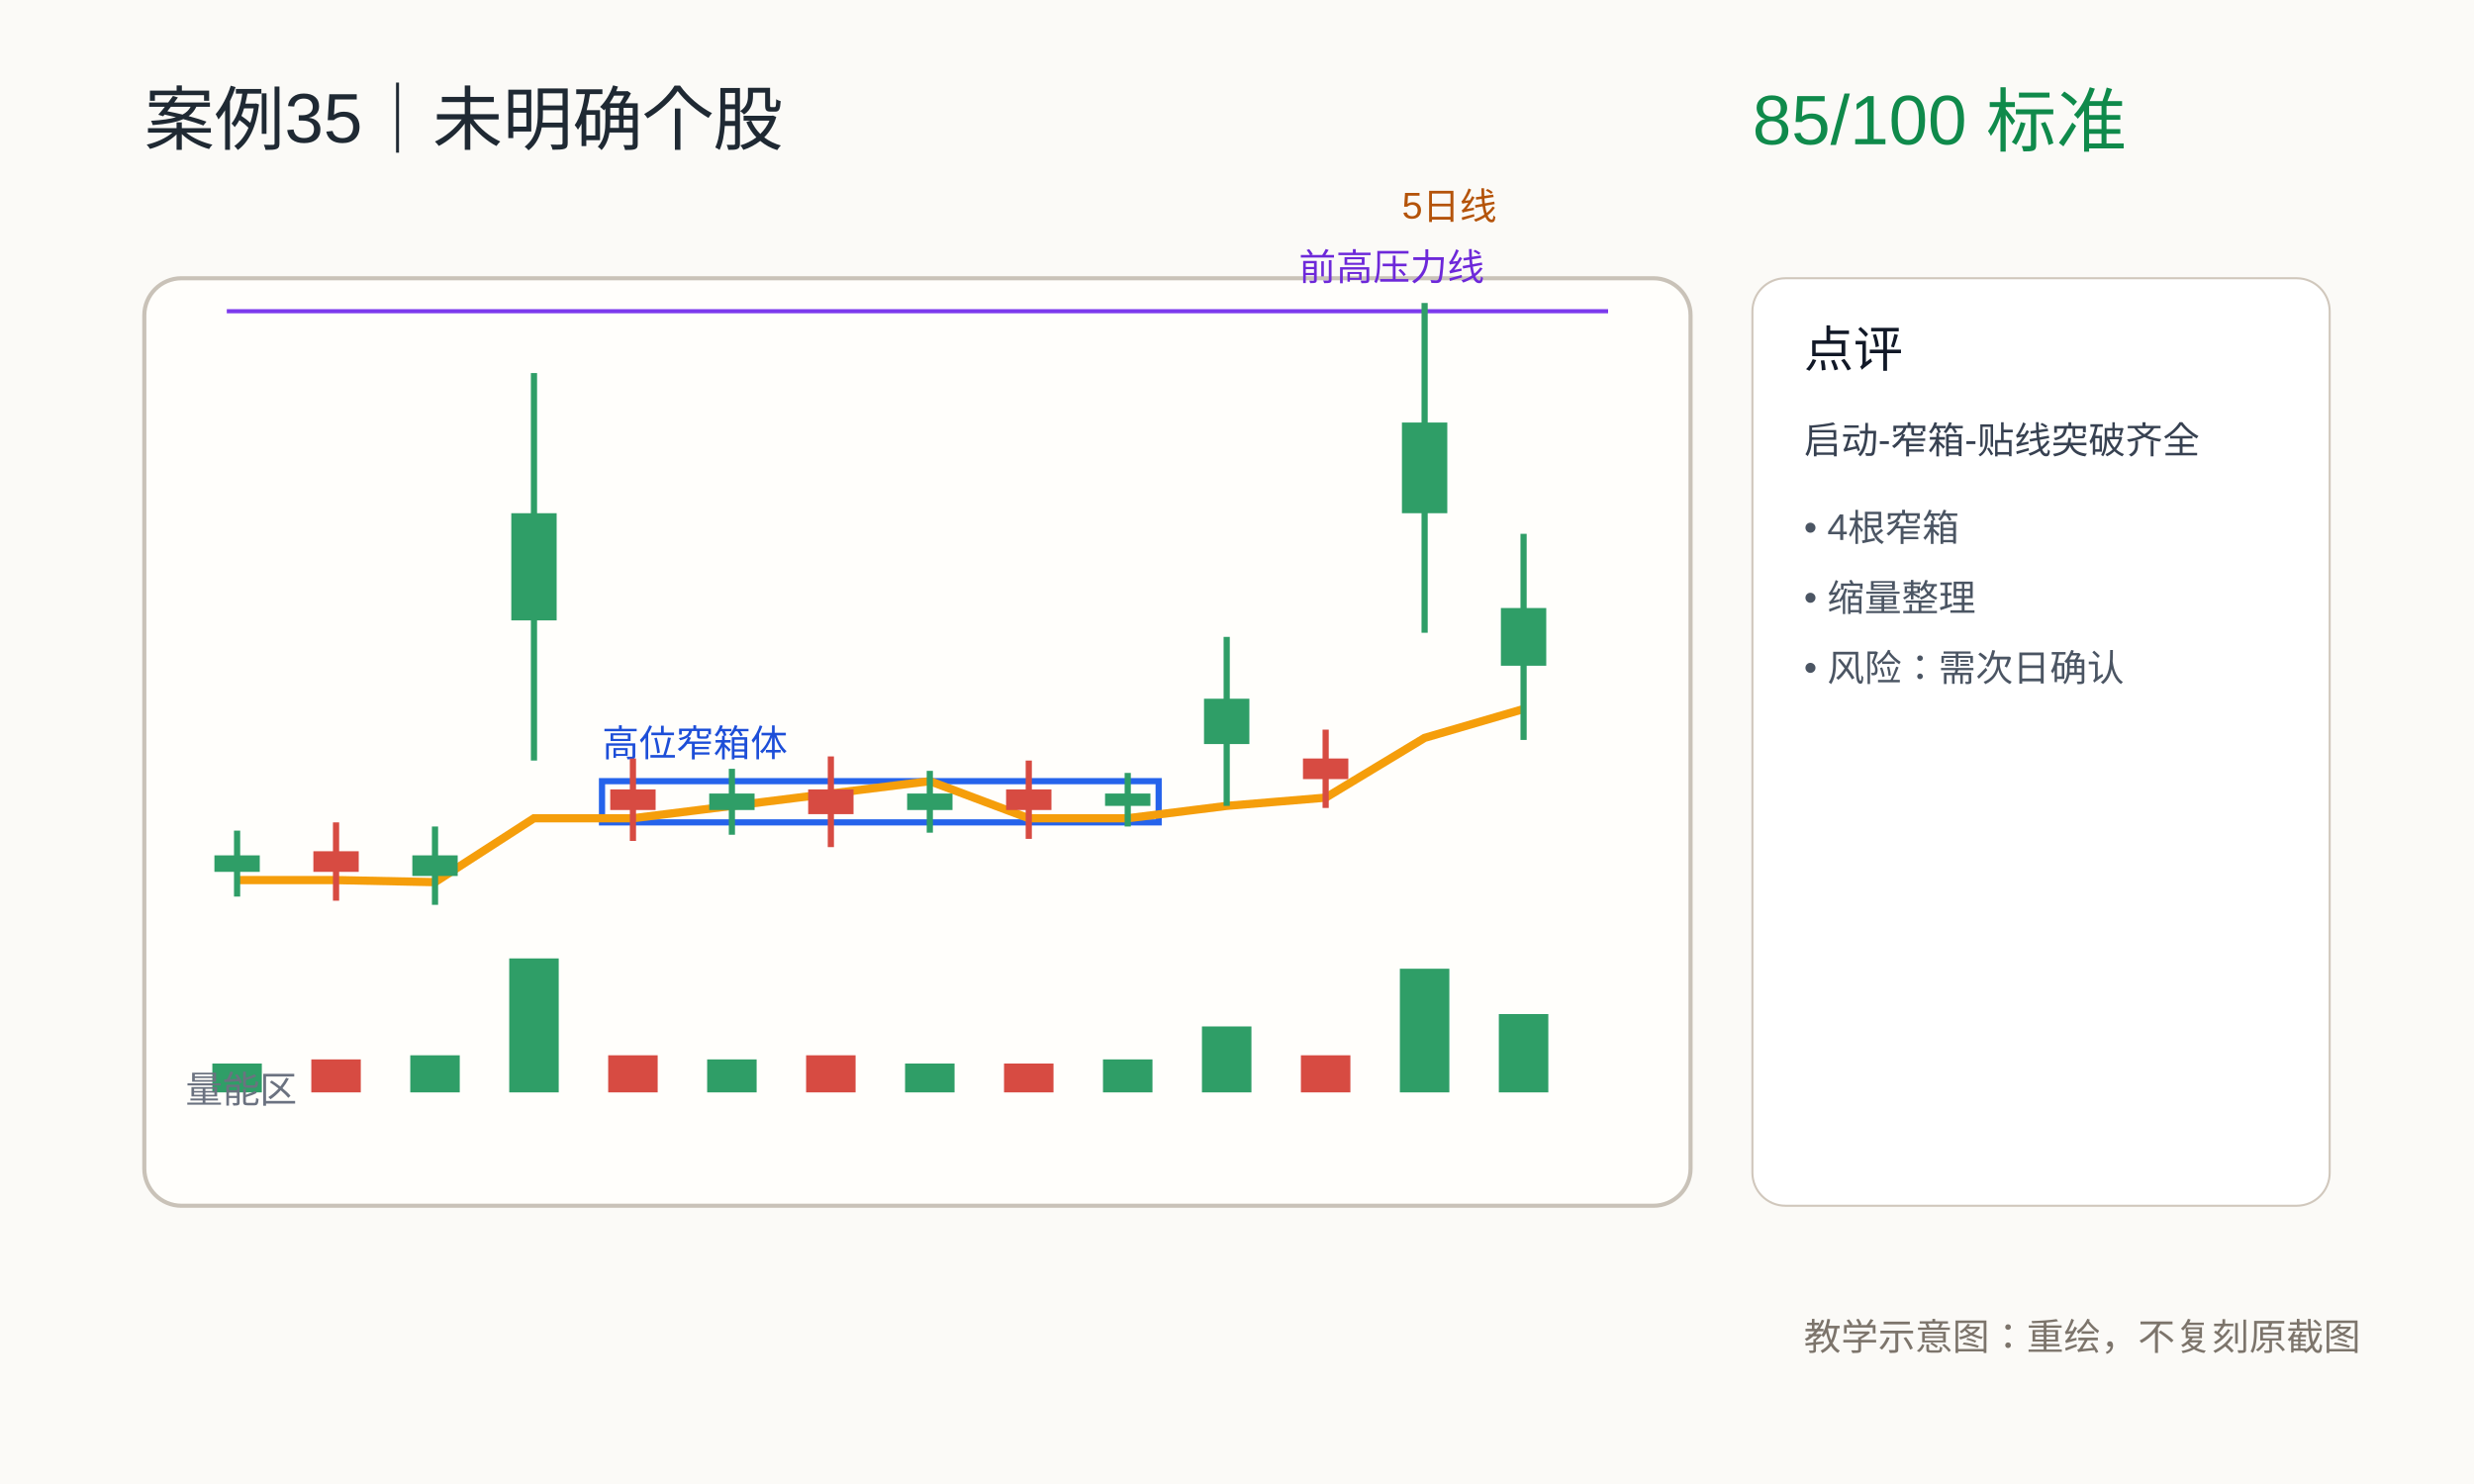
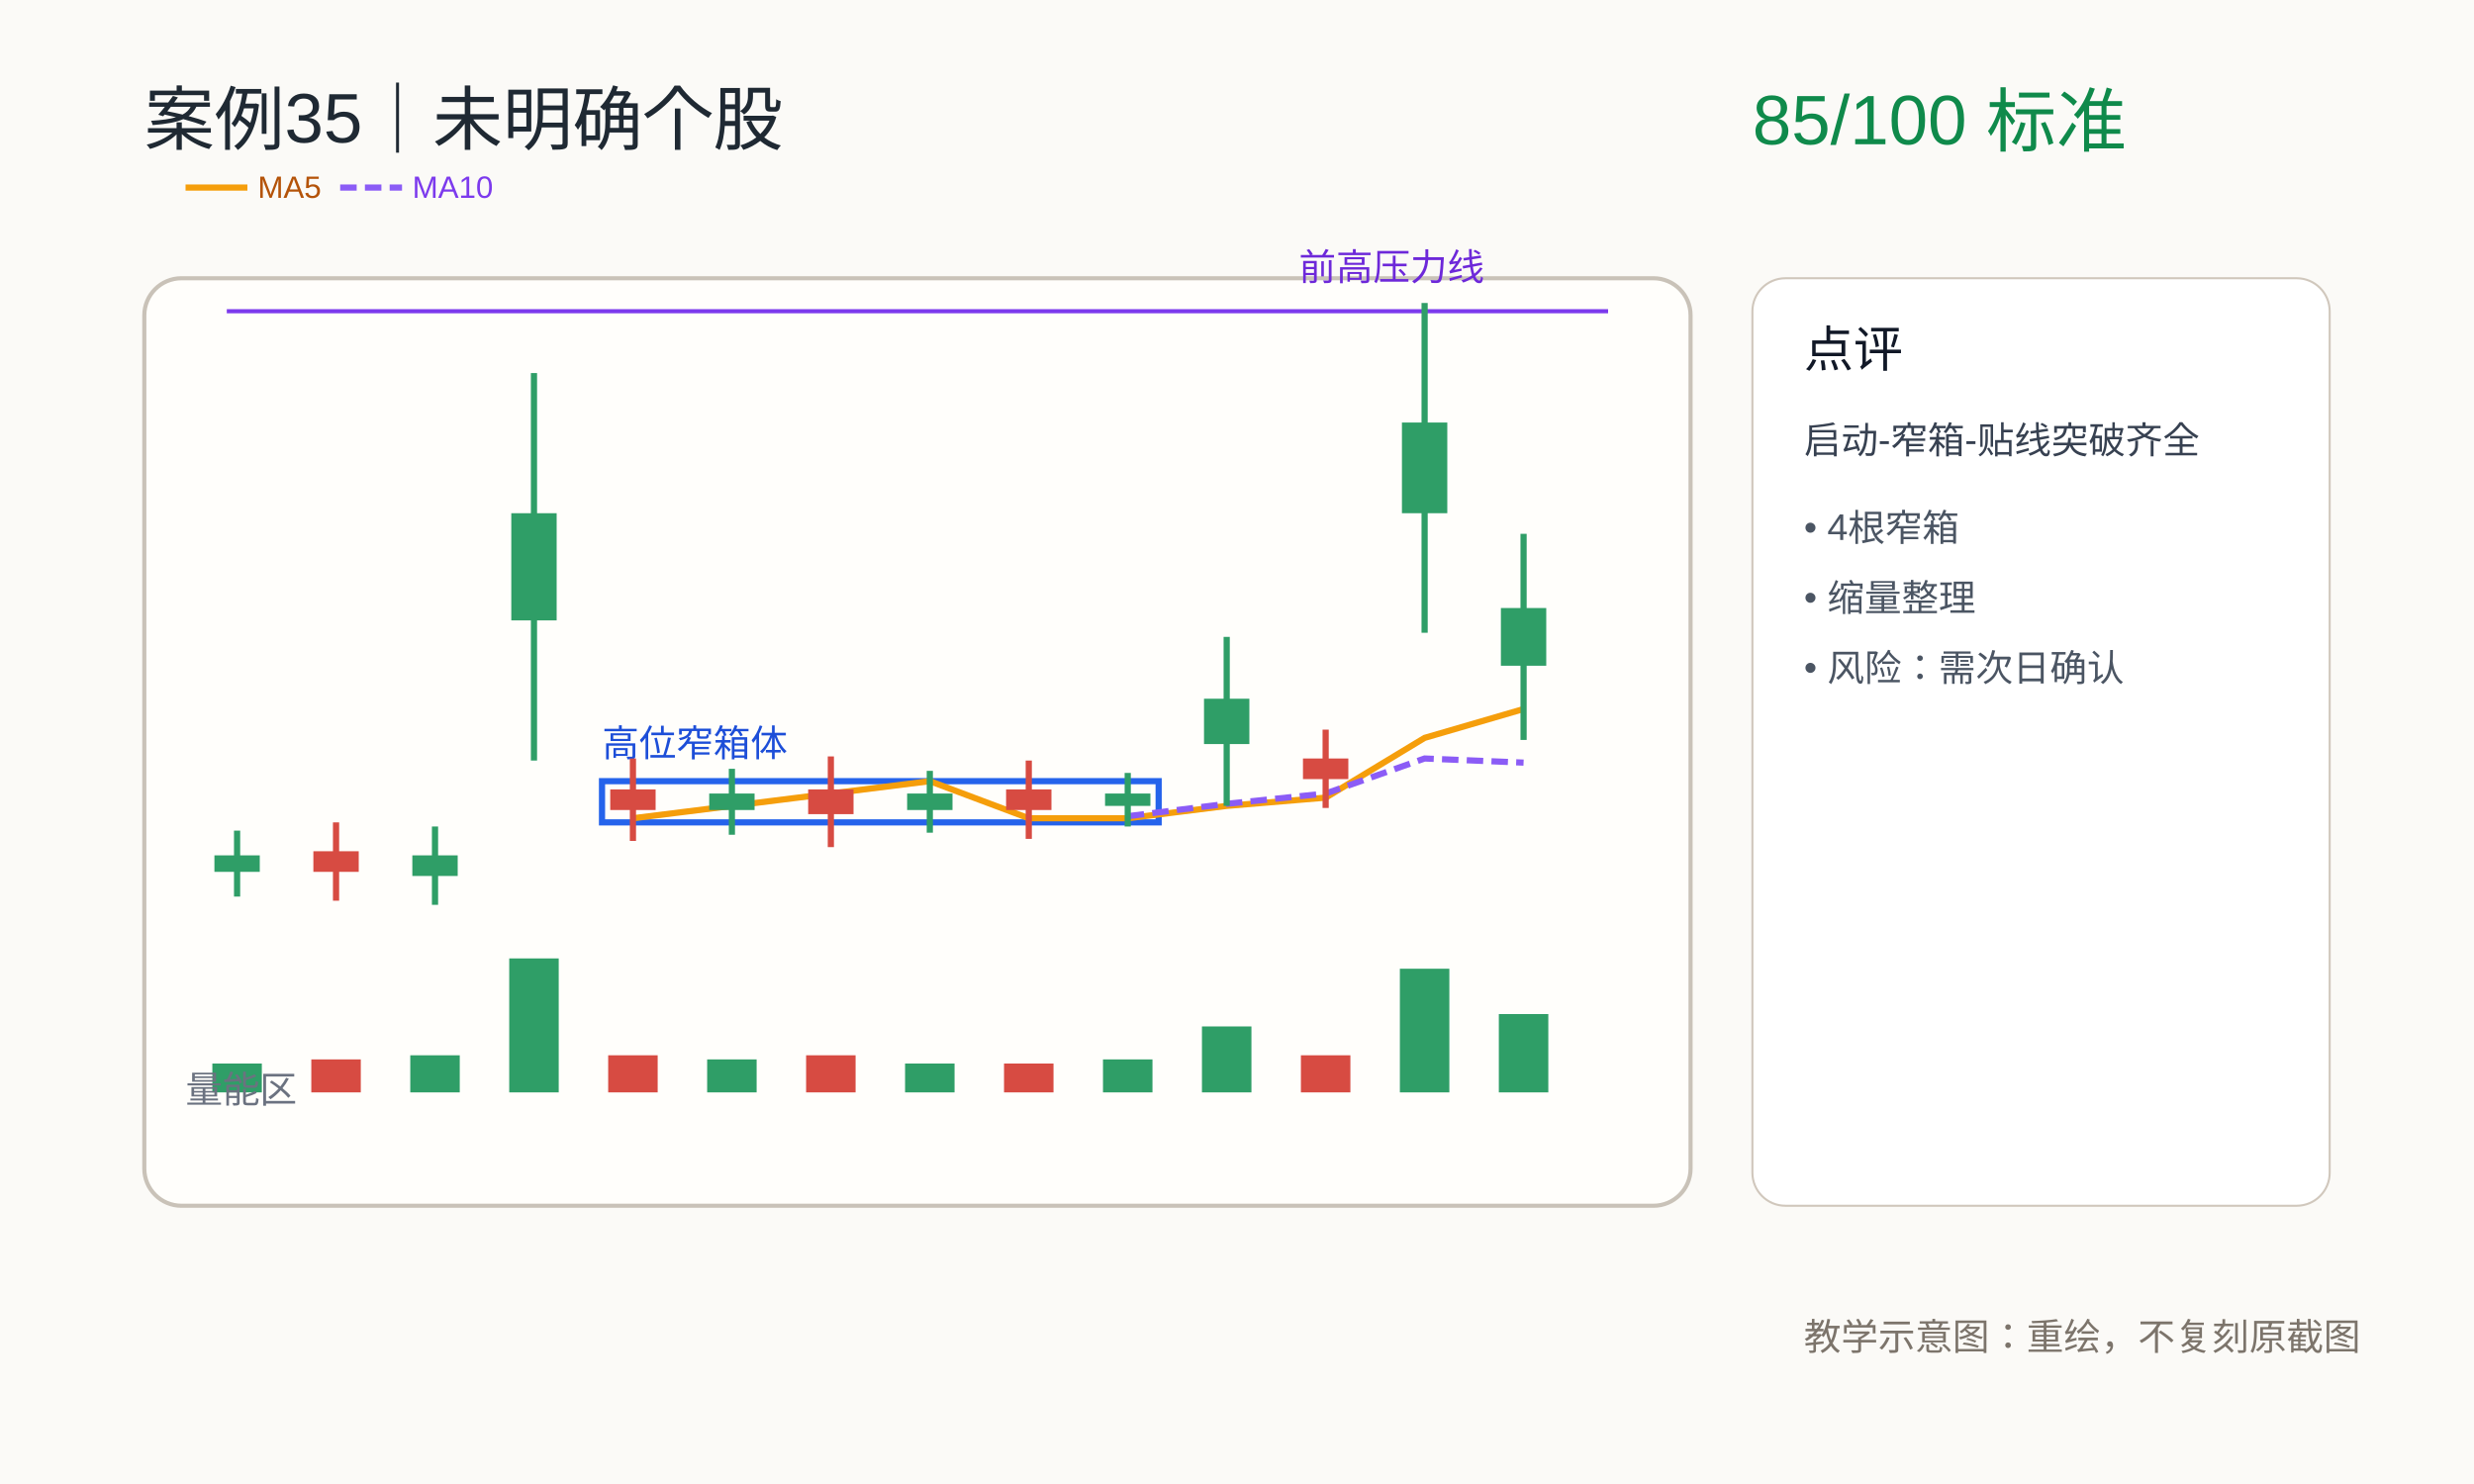
<svg xmlns="http://www.w3.org/2000/svg" width="1200" height="720" viewBox="0 0 1200 720">
  <rect width="1200" height="720" fill="#fbfaf7" />
  <rect x="70" y="135" width="750" height="450" rx="18" fill="#fffefb" stroke="#c9c2b8" stroke-width="2" />
  <text x="70" y="70" font-size="34" font-family="PingFang SC, Arial" fill="#1f2933">案例35｜未明确个股</text>
  <text x="850" y="70" font-size="34" font-family="PingFang SC, Arial" fill="#0f8a4b">85/100  标准</text>
  <line x1="110" y1="151" x2="780" y2="151" stroke="#7c3aed" stroke-width="2" />
  <text x="630" y="136" font-size="18" font-family="PingFang SC, Arial" fill="#6d28d9">前高压力线</text>
  <rect x="292" y="379" width="270" height="20" fill="none" stroke="#2563eb" stroke-width="3" />
  <text x="292" y="367" font-size="18" font-family="PingFang SC, Arial" fill="#1d4ed8">高位窄箱体</text>
-   <polyline points="115,427 163,427 211,428 259,397 307,397 355,391 403,385 451,379 499,397 547,397 595,391 643,387 691,358 739,344" fill="none" stroke="#f59e0b" stroke-width="4" />
-   <text x="680" y="106" font-size="18" font-family="PingFang SC, Arial" fill="#b45309">5日线</text>
+   <polyline points="307,397 355,391 403,385 451,379 499,397 547,397 595,391 643,387 691,358 739,344" fill="none" stroke="#f59e0b" stroke-width="3" />
+   <polyline points="547,396 595,390 643,385 691,368 739,370" fill="none" stroke="#8b5cf6" stroke-width="3" stroke-dasharray="8,4" />
+   <line x1="90" y1="91" x2="120" y2="91" stroke="#f59e0b" stroke-width="3" />
+   <text x="125" y="96" font-size="15" font-family="PingFang SC, Arial" fill="#b45309">MA5</text>
+   <line x1="165" y1="91" x2="195" y2="91" stroke="#8b5cf6" stroke-width="3" stroke-dasharray="8,4" />
+   <text x="200" y="96" font-size="15" font-family="PingFang SC, Arial" fill="#7c3aed">MA10</text>
  <line x1="115" y1="403" x2="115" y2="435" stroke="#2f9e67" stroke-width="3" />
  <rect x="104" y="415" width="22" height="8" fill="#2f9e67" />
  <line x1="163" y1="399" x2="163" y2="437" stroke="#d74b42" stroke-width="3" />
  <rect x="152" y="413" width="22" height="10" fill="#d74b42" />
  <line x1="211" y1="401" x2="211" y2="439" stroke="#2f9e67" stroke-width="3" />
  <rect x="200" y="415" width="22" height="10" fill="#2f9e67" />
  <line x1="259" y1="181" x2="259" y2="369" stroke="#2f9e67" stroke-width="3" />
  <rect x="248" y="249" width="22" height="52" fill="#2f9e67" />
  <line x1="307" y1="368" x2="307" y2="408" stroke="#d74b42" stroke-width="3" />
  <rect x="296" y="383" width="22" height="10" fill="#d74b42" />
  <line x1="355" y1="373" x2="355" y2="405" stroke="#2f9e67" stroke-width="3" />
  <rect x="344" y="385" width="22" height="8" fill="#2f9e67" />
  <line x1="403" y1="367" x2="403" y2="411" stroke="#d74b42" stroke-width="3" />
  <rect x="392" y="383" width="22" height="12" fill="#d74b42" />
  <line x1="451" y1="374" x2="451" y2="404" stroke="#2f9e67" stroke-width="3" />
  <rect x="440" y="385" width="22" height="8" fill="#2f9e67" />
  <line x1="499" y1="369" x2="499" y2="407" stroke="#d74b42" stroke-width="3" />
  <rect x="488" y="383" width="22" height="10" fill="#d74b42" />
  <line x1="547" y1="375" x2="547" y2="401" stroke="#2f9e67" stroke-width="3" />
  <rect x="536" y="385" width="22" height="6" fill="#2f9e67" />
  <line x1="595" y1="309" x2="595" y2="391" stroke="#2f9e67" stroke-width="3" />
  <rect x="584" y="339" width="22" height="22" fill="#2f9e67" />
  <line x1="643" y1="354" x2="643" y2="392" stroke="#d74b42" stroke-width="3" />
  <rect x="632" y="368" width="22" height="10" fill="#d74b42" />
  <line x1="691" y1="147" x2="691" y2="307" stroke="#2f9e67" stroke-width="3" />
  <rect x="680" y="205" width="22" height="44" fill="#2f9e67" />
  <line x1="739" y1="259" x2="739" y2="359" stroke="#2f9e67" stroke-width="3" />
  <rect x="728" y="295" width="22" height="28" fill="#2f9e67" />
  <rect x="103" y="516" width="24" height="14" fill="#2f9e67" />
  <rect x="151" y="514" width="24" height="16" fill="#d74b42" />
  <rect x="199" y="512" width="24" height="18" fill="#2f9e67" />
  <rect x="247" y="465" width="24" height="65" fill="#2f9e67" />
  <rect x="295" y="512" width="24" height="18" fill="#d74b42" />
  <rect x="343" y="514" width="24" height="16" fill="#2f9e67" />
  <rect x="391" y="512" width="24" height="18" fill="#d74b42" />
  <rect x="439" y="516" width="24" height="14" fill="#2f9e67" />
  <rect x="487" y="516" width="24" height="14" fill="#d74b42" />
  <rect x="535" y="514" width="24" height="16" fill="#2f9e67" />
  <rect x="583" y="498" width="24" height="32" fill="#2f9e67" />
  <rect x="631" y="512" width="24" height="18" fill="#d74b42" />
  <rect x="679" y="470" width="24" height="60" fill="#2f9e67" />
  <rect x="727" y="492" width="24" height="38" fill="#2f9e67" />
  <text x="90" y="535" font-size="18" font-family="PingFang SC, Arial" fill="#6b7280">量能区</text>
  <rect x="850" y="135" width="280" height="450" rx="16" fill="#ffffff" stroke="#d0c7bc" />
  <text x="875" y="178" font-size="24" font-family="PingFang SC, Arial" fill="#111827">点评</text>
  <text x="875" y="220" font-size="18" font-family="PingFang SC, Arial" fill="#374151">启动-窄箱-贴线突破齐全</text>
  <text x="875" y="262" font-size="18" font-family="PingFang SC, Arial" fill="#4b5563">• 4根窄箱</text>
  <text x="875" y="296" font-size="18" font-family="PingFang SC, Arial" fill="#4b5563">• 缩量整理</text>
  <text x="875" y="330" font-size="18" font-family="PingFang SC, Arial" fill="#4b5563">• 风险：需次日确认</text>
  <text x="875" y="655" font-size="18" font-family="PingFang SC, Arial" fill="#7c746b">教学示意图：重绘，不复刻原截图</text>
</svg>
